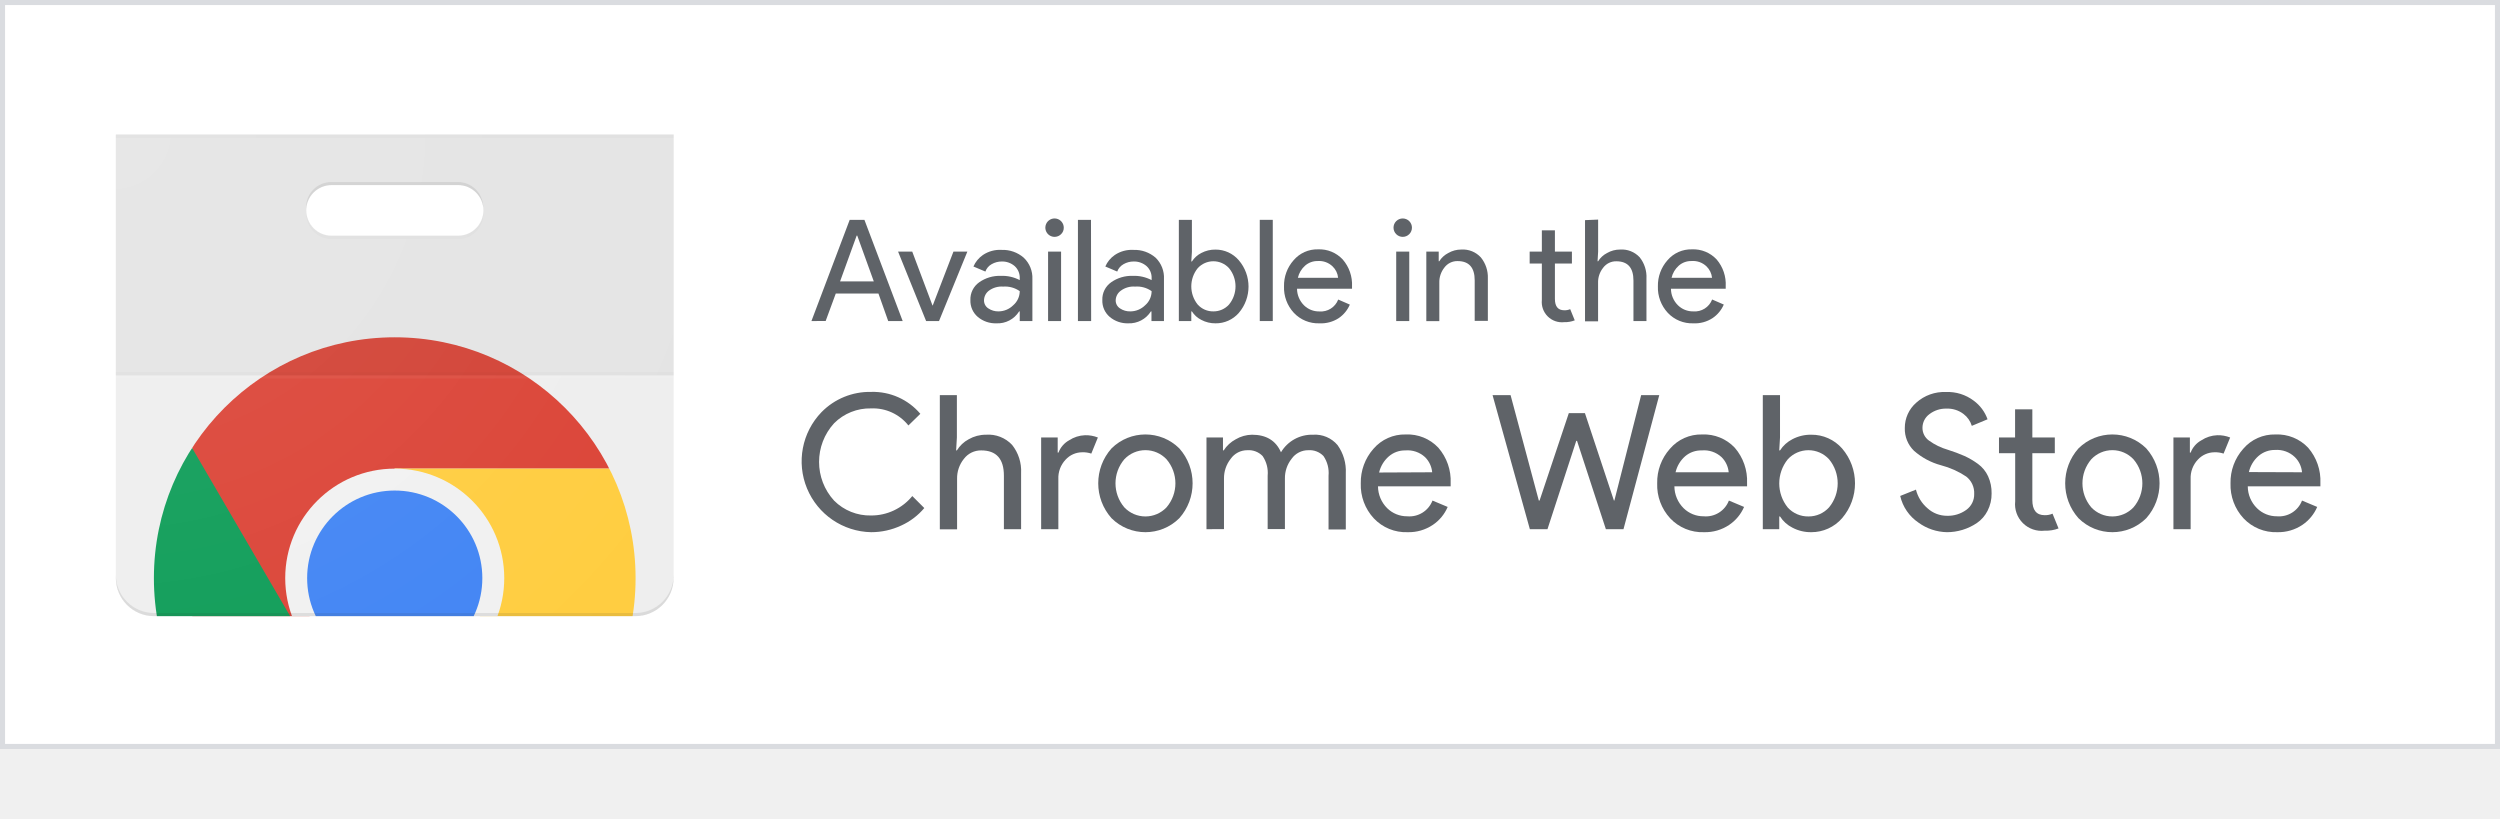
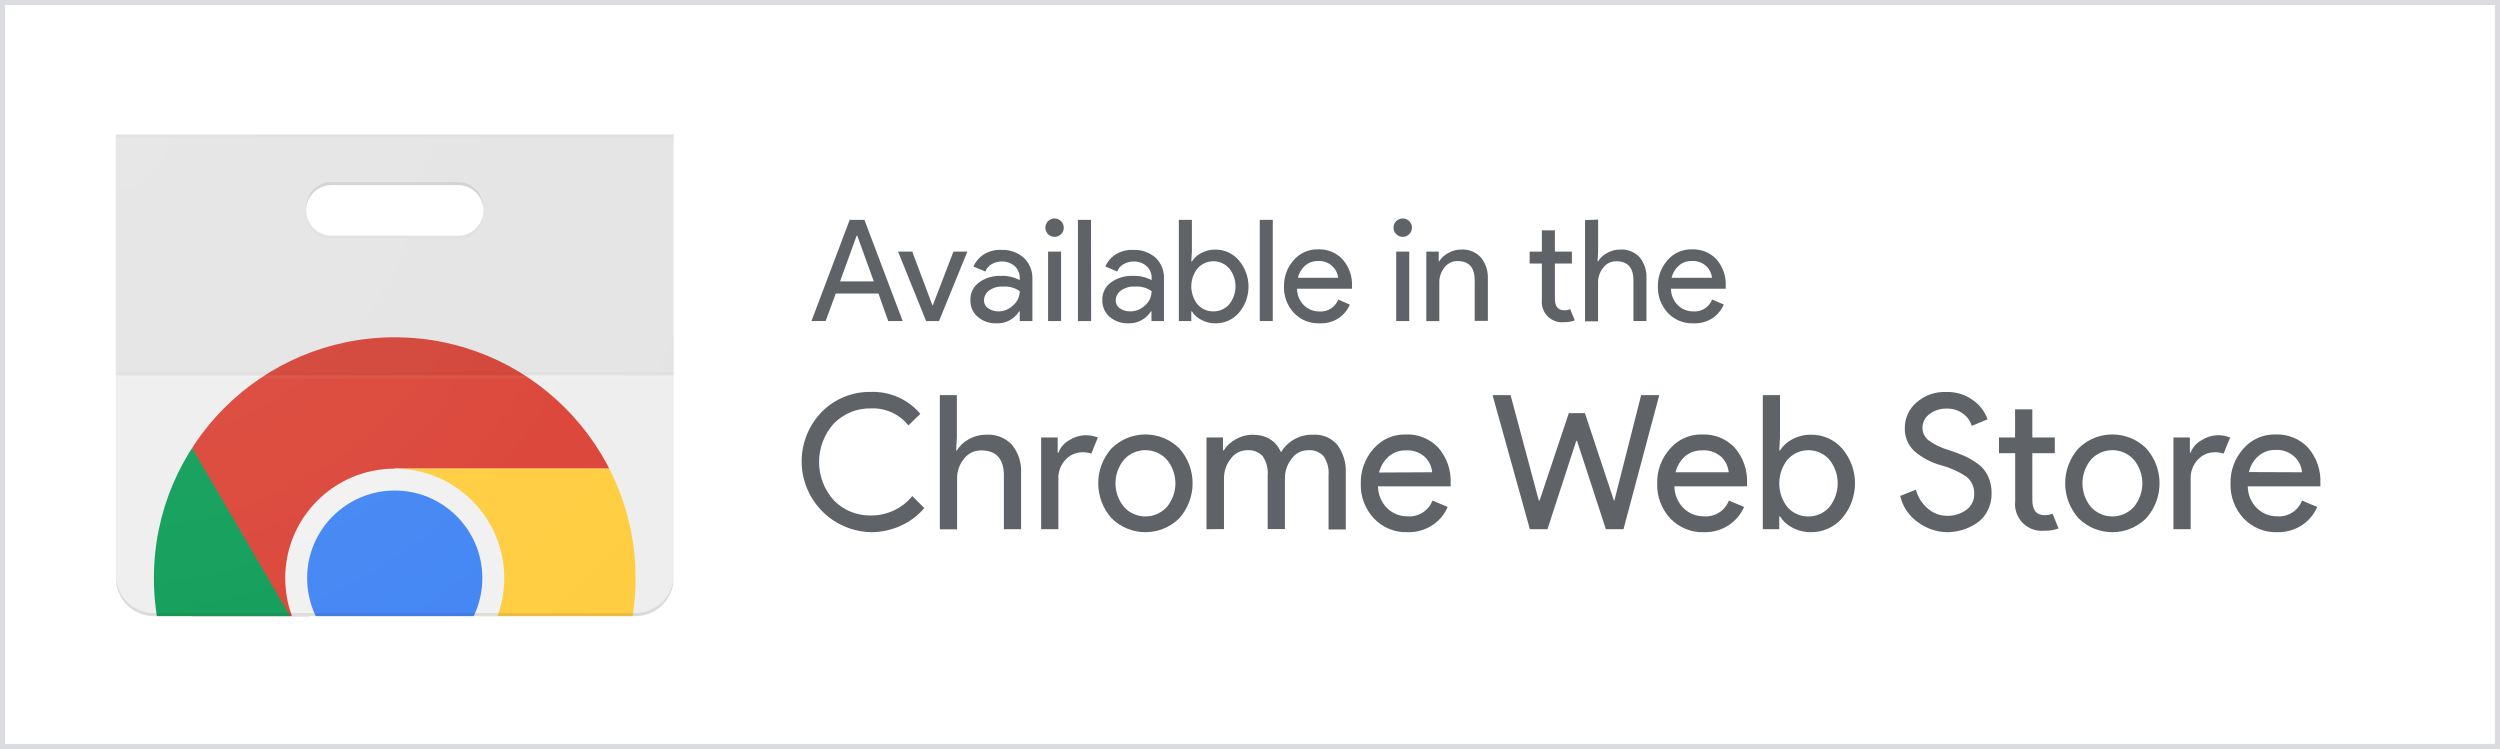
- <svg xmlns="http://www.w3.org/2000/svg" viewBox="0 0 494 161.83">
+ <svg xmlns="http://www.w3.org/2000/svg" viewBox="0 0 494 148">
  <defs>
    <style>.a,.b{fill:none;}.b{clip-path:url(#a);}.c,.p{fill:#fff;}.d{fill:#dadce0;}.e{fill:#5f6368;}.f{clip-path:url(#d);}.g{fill:#eee;}.h{clip-path:url(#g);}.i{fill:#db4437;}.j{fill:#0f9d58;}.k{fill:#ffcd40;}.l{fill:#f1f1f1;}.m{fill:#4285f4;}.n,.o{fill:#212121;}.n,.p{fill-opacity:0.05;}.o{fill-opacity:0.02;}.q{fill:#231f20;fill-opacity:0.1;}.r{fill:url(#i);}</style>
    <clipPath id="a">
      <circle class="a" cx="79" cy="115.24" r="47.59" />
    </clipPath>
    <clipPath id="d" transform="translate(-1 -1)">
      <path class="a" d="M23.89,27.57v87.67a7.54,7.54,0,0,0,7.52,7.51h95.18a7.54,7.54,0,0,0,7.52-7.51V27.57Zm67.63,20h-25a5,5,0,0,1,0-10h25a5,5,0,1,1,0,10Z" />
    </clipPath>
    <clipPath id="g" transform="translate(-1 -1)">
      <circle class="b" cx="79" cy="115.24" r="47.59" />
    </clipPath>
    <radialGradient id="i" cx="91.33" cy="46.35" r="570.08" gradientTransform="matrix(0.25, 0, 0, -0.25, 0.75, 38.75)" gradientUnits="userSpaceOnUse">
      <stop offset="0" stop-color="#fff" stop-opacity="0.1" />
      <stop offset="1" stop-color="#fff" stop-opacity="0" />
    </radialGradient>
  </defs>
  <rect class="c" x="0.5" y="0.5" width="493" height="147" />
  <path class="d" d="M494,2V148H2V2H494m1-1H1V149H495V1Z" transform="translate(-1 -1)" />
  <path class="e" d="M173.13,106.16a14,14,0,0,1-9.8-23.72,13.35,13.35,0,0,1,9.8-4,12.26,12.26,0,0,1,9.73,4.33l-2.36,2.3a8.93,8.93,0,0,0-7.37-3.37,10,10,0,0,0-7.3,2.92,11.33,11.33,0,0,0,0,15.32,10,10,0,0,0,7.3,2.92,10.45,10.45,0,0,0,8.14-3.84l2.37,2.37a12.9,12.9,0,0,1-4.55,3.45A14,14,0,0,1,173.13,106.16Z" transform="translate(-1 -1)" />
  <path class="e" d="M190.08,79.08v8.36L189.93,90h.15a6.06,6.06,0,0,1,2.33-2.2,6.78,6.78,0,0,1,3.4-.9A6.42,6.42,0,0,1,201,88.92a8.25,8.25,0,0,1,1.77,5.55v11.1h-3.4V95q0-5-4.48-5a4.21,4.21,0,0,0-3.44,1.69,6.08,6.08,0,0,0-1.33,3.9v10h-3.41V79.08Z" transform="translate(-1 -1)" />
  <path class="e" d="M210.13,105.57h-3.4V87.44H210v3h.15A4.66,4.66,0,0,1,212.26,88a6.12,6.12,0,0,1,3.13-1,6.4,6.4,0,0,1,2.55.45l-1.3,3.18a5.14,5.14,0,0,0-1.81-.26,4.46,4.46,0,0,0-3.27,1.46,5.26,5.26,0,0,0-1.43,3.83Z" transform="translate(-1 -1)" />
  <path class="e" d="M220.64,89.6a9.52,9.52,0,0,1,13.39,0,10.37,10.37,0,0,1,0,13.8,9.5,9.5,0,0,1-13.39,0,10.37,10.37,0,0,1,0-13.8Zm2.53,11.66a5.74,5.74,0,0,0,8.33,0,7.3,7.3,0,0,0,0-9.51,5.72,5.72,0,0,0-8.33,0,7.34,7.34,0,0,0,0,9.51Z" transform="translate(-1 -1)" />
  <path class="e" d="M239.4,105.57V87.44h3.26V90h.14a6.41,6.41,0,0,1,2.39-2.2,6.51,6.51,0,0,1,3.2-.9q4.22,0,5.73,3.47a7.11,7.11,0,0,1,6.33-3.47,5.81,5.81,0,0,1,4.85,2.05,8.77,8.77,0,0,1,1.63,5.57v11.1h-3.41V95a5.92,5.92,0,0,0-1-3.89,3.8,3.8,0,0,0-3-1.15,4,4,0,0,0-3.31,1.71,6.15,6.15,0,0,0-1.31,3.88v10h-3.41V95a5.92,5.92,0,0,0-1-3.89,3.82,3.82,0,0,0-3-1.15,4,4,0,0,0-3.31,1.71,6.16,6.16,0,0,0-1.32,3.88v10Z" transform="translate(-1 -1)" />
  <path class="e" d="M279.14,106.16a8.72,8.72,0,0,1-6.68-2.74,9.67,9.67,0,0,1-2.57-6.92,10,10,0,0,1,2.49-6.8,8.13,8.13,0,0,1,6.39-2.85,8.34,8.34,0,0,1,6.45,2.62,10,10,0,0,1,2.43,7l0,.63H273.29a6.16,6.16,0,0,0,1.83,4.33,5.56,5.56,0,0,0,3.94,1.59,4.88,4.88,0,0,0,5-3.11l3,1.26a8.08,8.08,0,0,1-2.92,3.54A8.49,8.49,0,0,1,279.14,106.16ZM284,94.32a4.83,4.83,0,0,0-1.42-3A5.1,5.1,0,0,0,278.69,90a4.86,4.86,0,0,0-3.27,1.19,6.06,6.06,0,0,0-1.91,3.18Z" transform="translate(-1 -1)" />
  <path class="e" d="M328.87,79.08l-7.07,26.49h-3.48l-5.7-17.46h-.15l-5.69,17.46H303.3l-7.37-26.49h3.56l5.58,20.83h.15L311,82.63h3.18l5.73,17.28H320l5.29-20.83Z" transform="translate(-1 -1)" />
  <path class="e" d="M337.71,106.16a8.72,8.72,0,0,1-6.68-2.74,9.67,9.67,0,0,1-2.57-6.92,9.94,9.94,0,0,1,2.5-6.8,8.09,8.09,0,0,1,6.38-2.85,8.34,8.34,0,0,1,6.45,2.62,10,10,0,0,1,2.43,7l0,.63H331.86a6.16,6.16,0,0,0,1.83,4.33,5.58,5.58,0,0,0,3.94,1.59,4.87,4.87,0,0,0,5-3.11l3,1.26a8.17,8.17,0,0,1-2.93,3.54A8.47,8.47,0,0,1,337.71,106.16Zm4.88-11.84a4.83,4.83,0,0,0-1.42-3A5.1,5.1,0,0,0,337.26,90,4.88,4.88,0,0,0,334,91.14a6.06,6.06,0,0,0-1.91,3.18Z" transform="translate(-1 -1)" />
  <path class="e" d="M358.91,106.16a7.75,7.75,0,0,1-3.72-.89,6.22,6.22,0,0,1-2.46-2.22h-.15v2.52h-3.25V79.08h3.4v8.36L352.58,90h.15a6.37,6.37,0,0,1,2.46-2.22,7.74,7.74,0,0,1,3.72-.88A8,8,0,0,1,365,89.62a10.57,10.57,0,0,1,0,13.77A8,8,0,0,1,358.91,106.16Zm-.56-3.11a5.42,5.42,0,0,0,4.07-1.79,7.47,7.47,0,0,0,0-9.51,5.53,5.53,0,0,0-8.15,0,7.59,7.59,0,0,0,0,9.55A5.42,5.42,0,0,0,358.35,103.05Z" transform="translate(-1 -1)" />
  <path class="e" d="M385.73,106.16a9.88,9.88,0,0,1-5.64-1.89A8.72,8.72,0,0,1,376.48,99l3.11-1.25a7.11,7.11,0,0,0,2.28,3.68,5.69,5.69,0,0,0,3.86,1.49,6.19,6.19,0,0,0,3.8-1.16,3.75,3.75,0,0,0,1.57-3.16,4.1,4.1,0,0,0-1.57-3.43,16.55,16.55,0,0,0-5-2.24,13.28,13.28,0,0,1-5.33-2.86,6,6,0,0,1-1.81-4.5,6.57,6.57,0,0,1,2.26-5,8.28,8.28,0,0,1,5.88-2.11A8.51,8.51,0,0,1,391,80.17a7.77,7.77,0,0,1,2.74,3.68l-3.11,1.3A4.62,4.62,0,0,0,389,82.81a5.23,5.23,0,0,0-3.39-1.07,5.32,5.32,0,0,0-3.35,1.09,3.35,3.35,0,0,0-1.38,2.72,3.08,3.08,0,0,0,1.27,2.5,12.17,12.17,0,0,0,3.76,1.83,32.06,32.06,0,0,1,3.27,1.22,15.59,15.59,0,0,1,2.67,1.57,6.23,6.23,0,0,1,2,2.45,7.82,7.82,0,0,1,.69,3.38,7.3,7.3,0,0,1-.8,3.44,6.43,6.43,0,0,1-2.11,2.41,10.57,10.57,0,0,1-5.94,1.81Z" transform="translate(-1 -1)" />
  <path class="e" d="M405.05,105.86a5.26,5.26,0,0,1-5.85-5.8V90.55H396V87.44h3.18V81.89h3.41v5.55h4.44v3.11h-4.44V99.8c0,2,.81,3,2.44,3a3.6,3.6,0,0,0,1.55-.3l1.19,2.92A6.93,6.93,0,0,1,405.05,105.86Z" transform="translate(-1 -1)" />
  <path class="e" d="M411.71,89.6a9.52,9.52,0,0,1,13.39,0,10.37,10.37,0,0,1,0,13.8,9.5,9.5,0,0,1-13.39,0,10.37,10.37,0,0,1,0-13.8Zm2.53,11.66a5.74,5.74,0,0,0,8.33,0,7.3,7.3,0,0,0,0-9.51,5.72,5.72,0,0,0-8.33,0,7.34,7.34,0,0,0,0,9.51Z" transform="translate(-1 -1)" />
  <path class="e" d="M433.87,105.57h-3.4V87.44h3.25v3h.15A4.62,4.62,0,0,1,436,88a6.09,6.09,0,0,1,3.12-1,6.41,6.41,0,0,1,2.56.45l-1.3,3.18a5.18,5.18,0,0,0-1.81-.26,4.48,4.48,0,0,0-3.28,1.46,5.26,5.26,0,0,0-1.42,3.83Z" transform="translate(-1 -1)" />
  <path class="e" d="M451,106.16a8.74,8.74,0,0,1-6.68-2.74,9.71,9.71,0,0,1-2.57-6.92,9.94,9.94,0,0,1,2.5-6.8,8.09,8.09,0,0,1,6.38-2.85,8.37,8.37,0,0,1,6.46,2.62,10,10,0,0,1,2.42,7l0,.63H445.16a6.08,6.08,0,0,0,1.83,4.33,5.54,5.54,0,0,0,3.94,1.59,4.86,4.86,0,0,0,4.95-3.11l3,1.26a8.15,8.15,0,0,1-2.92,3.54A8.52,8.52,0,0,1,451,106.16Zm4.88-11.84a4.77,4.77,0,0,0-1.42-3,5.09,5.09,0,0,0-3.9-1.41,4.91,4.91,0,0,0-3.28,1.19,6,6,0,0,0-1.9,3.18Z" transform="translate(-1 -1)" />
  <path class="e" d="M161.34,64.44l7.56-20h2.91l7.56,20h-2.86L174.58,59h-8.43l-2,5.43ZM167,56.6h6.66l-3.27-9.05h-.11Z" transform="translate(-1 -1)" />
  <path class="e" d="M184,64.44l-5.54-13.72h2.8l4,10.64h.05l4.09-10.64h2.75l-5.6,13.72Z" transform="translate(-1 -1)" />
  <path class="e" d="M197.88,64.89a5.43,5.43,0,0,1-3.66-1.26,4.18,4.18,0,0,1-1.47-3.34,4.11,4.11,0,0,1,1.74-3.51,7,7,0,0,1,4.28-1.27,7.43,7.43,0,0,1,3.73.84V56a3.08,3.08,0,0,0-1-2.42,3.76,3.76,0,0,0-2.55-.91,4,4,0,0,0-2,.53,2.71,2.71,0,0,0-1.24,1.46l-2.36-1a5.4,5.4,0,0,1,1.88-2.28,6,6,0,0,1,3.7-1,6.3,6.3,0,0,1,4.36,1.54A5.49,5.49,0,0,1,205,56.15v8.29H202.5V62.53h-.12A5,5,0,0,1,197.88,64.89Zm.42-2.36a4.14,4.14,0,0,0,2.89-1.19,3.69,3.69,0,0,0,1.31-2.81,5.07,5.07,0,0,0-3.28-.9,4.23,4.23,0,0,0-2.83.82,2.44,2.44,0,0,0-.95,1.9,1.85,1.85,0,0,0,.87,1.6A3.47,3.47,0,0,0,198.3,62.53Z" transform="translate(-1 -1)" />
  <path class="e" d="M210.67,47.27A1.82,1.82,0,1,1,211.2,46,1.73,1.73,0,0,1,210.67,47.27Zm0,17.17H208.1V50.72h2.57Z" transform="translate(-1 -1)" />
  <path class="e" d="M216.61,64.44H214v-20h2.58Z" transform="translate(-1 -1)" />
  <path class="e" d="M223.94,64.89a5.42,5.42,0,0,1-3.65-1.26,4.18,4.18,0,0,1-1.47-3.34,4.11,4.11,0,0,1,1.74-3.51,7,7,0,0,1,4.28-1.27,7.37,7.37,0,0,1,3.72.84V56a3.07,3.07,0,0,0-1-2.42,3.76,3.76,0,0,0-2.55-.91,4,4,0,0,0-2,.53,2.77,2.77,0,0,0-1.25,1.46l-2.35-1a5.32,5.32,0,0,1,1.88-2.28,6,6,0,0,1,3.69-1,6.32,6.32,0,0,1,4.37,1.54A5.49,5.49,0,0,1,231,56.15v8.29h-2.47V62.53h-.11A5.06,5.06,0,0,1,223.94,64.89Zm.42-2.36a4.16,4.16,0,0,0,2.9-1.19,3.68,3.68,0,0,0,1.3-2.81,5,5,0,0,0-3.27-.9,4.21,4.21,0,0,0-2.83.82,2.41,2.41,0,0,0-1,1.9,1.85,1.85,0,0,0,.87,1.6A3.44,3.44,0,0,0,224.36,62.53Z" transform="translate(-1 -1)" />
  <path class="e" d="M241.19,64.89a5.81,5.81,0,0,1-2.81-.68,4.63,4.63,0,0,1-1.86-1.68h-.12v1.91h-2.46v-20h2.58v6.33l-.12,1.9h.12a4.78,4.78,0,0,1,1.86-1.68,5.81,5.81,0,0,1,2.81-.67,6,6,0,0,1,4.59,2.1,8,8,0,0,1,0,10.42A6,6,0,0,1,241.19,64.89Zm-.42-2.36a4.1,4.1,0,0,0,3.08-1.35,5.67,5.67,0,0,0,0-7.2,4.19,4.19,0,0,0-6.17,0,5.73,5.73,0,0,0,0,7.22A4.08,4.08,0,0,0,240.77,62.53Z" transform="translate(-1 -1)" />
  <path class="e" d="M252.5,64.44h-2.57v-20h2.57Z" transform="translate(-1 -1)" />
  <path class="e" d="M261.72,64.89a6.6,6.6,0,0,1-5.06-2.08,7.31,7.31,0,0,1-1.94-5.23,7.53,7.53,0,0,1,1.89-5.15,6.13,6.13,0,0,1,4.83-2.16,6.3,6.3,0,0,1,4.88,2,7.55,7.55,0,0,1,1.84,5.32l0,.47H257.29a4.67,4.67,0,0,0,1.39,3.28,4.2,4.2,0,0,0,3,1.2,3.68,3.68,0,0,0,3.75-2.35l2.3,1a6.19,6.19,0,0,1-2.21,2.68A6.43,6.43,0,0,1,261.72,64.89Zm3.69-9a3.57,3.57,0,0,0-1.08-2.24,3.83,3.83,0,0,0-2.95-1.07,3.69,3.69,0,0,0-2.48.9,4.57,4.57,0,0,0-1.44,2.41Z" transform="translate(-1 -1)" />
  <path class="e" d="M279.47,47.27a1.82,1.82,0,0,1-2.58-2.57,1.83,1.83,0,0,1,2.58,0,1.82,1.82,0,0,1,0,2.57Zm0,17.17h-2.58V50.72h2.58Z" transform="translate(-1 -1)" />
  <path class="e" d="M285.29,50.72v1.9h.11A4.53,4.53,0,0,1,287.17,51a5.08,5.08,0,0,1,2.57-.69,4.82,4.82,0,0,1,3.89,1.57A6.2,6.2,0,0,1,295,56v8.4H292.4v-8q0-3.81-3.39-3.81a3.17,3.17,0,0,0-2.6,1.28,4.63,4.63,0,0,0-1,3v7.59h-2.57V50.72Z" transform="translate(-1 -1)" />
  <path class="e" d="M310.1,64.66a4,4,0,0,1-4.43-4.39v-7.2h-2.41V50.72h2.41v-4.2h2.58v4.2h3.36v2.35h-3.36v7c0,1.49.62,2.24,1.85,2.24a2.72,2.72,0,0,0,1.17-.22l.9,2.21A5.26,5.26,0,0,1,310.1,64.66Z" transform="translate(-1 -1)" />
  <path class="e" d="M316.79,44.39v6.33l-.11,1.9h.11A4.5,4.5,0,0,1,318.55,51a5.09,5.09,0,0,1,2.58-.69A4.83,4.83,0,0,1,325,51.84a6.19,6.19,0,0,1,1.34,4.2v8.4h-2.57v-8q0-3.81-3.39-3.81a3.17,3.17,0,0,0-2.6,1.28,4.57,4.57,0,0,0-1,3v7.59h-2.58v-20Z" transform="translate(-1 -1)" />
  <path class="e" d="M335.6,64.89a6.59,6.59,0,0,1-5.05-2.08,7.32,7.32,0,0,1-1.95-5.23,7.53,7.53,0,0,1,1.89-5.15,6.13,6.13,0,0,1,4.83-2.16,6.31,6.31,0,0,1,4.89,2A7.54,7.54,0,0,1,342,57.58l0,.47H331.18a4.63,4.63,0,0,0,1.39,3.28,4.2,4.2,0,0,0,3,1.2,3.68,3.68,0,0,0,3.75-2.35l2.3,1a6.15,6.15,0,0,1-2.22,2.68A6.39,6.39,0,0,1,335.6,64.89Zm3.7-9a3.68,3.68,0,0,0-1.08-2.24,3.85,3.85,0,0,0-3-1.07,3.69,3.69,0,0,0-2.48.9,4.57,4.57,0,0,0-1.44,2.41Z" transform="translate(-1 -1)" />
  <g class="f">
    <path class="g" d="M23.89,27.57H134.11v95.18H23.89Z" transform="translate(-1 -1)" />
  </g>
  <g class="f">
    <path class="c" d="M91.52,37.59h-25a5,5,0,0,0,0,10h25a5,5,0,1,0,0-10Z" transform="translate(-1 -1)" />
  </g>
  <g class="f">
    <g class="h">
      <path class="i" d="M39,67.65v58.4H60.26L79,93.6h47.59V67.65Zm0,0v58.4H60.26L79,93.6h47.59V67.65Z" transform="translate(-1 -1)" />
      <path class="j" d="M31.41,162.83h45.3l21-21V126.06H60.26L31.41,76.57Zm0,0h45.3l21-21V126.06H60.26L31.41,76.57Z" transform="translate(-1 -1)" />
      <path class="k" d="M79,93.6l18.74,32.45-21,36.78h49.88V93.6Zm0,0,18.74,32.45-21,36.78h49.88V93.6Z" transform="translate(-1 -1)" />
      <circle class="l" cx="78" cy="114.24" r="21.64" />
      <circle class="m" cx="78" cy="114.24" r="17.31" />
    </g>
    <g class="f">
      <path class="n" d="M23.89,27.57H134.11V75.16H23.89Z" transform="translate(-1 -1)" />
    </g>
    <path class="o" d="M23.89,74.54H134.11v.62H23.89Z" transform="translate(-1 -1)" />
    <path class="p" d="M23.89,75.16H134.11v.63H23.89Z" transform="translate(-1 -1)" />
    <path class="o" d="M91.52,47.61h-25a5,5,0,0,1-5-4.7,1.72,1.72,0,0,0,0,.32,5,5,0,0,0,5,5h25a5,5,0,0,0,5-5,1.72,1.72,0,0,0,0-.32A5,5,0,0,1,91.52,47.61Zm-67.63-20v.63H134.11v-.63Z" transform="translate(-1 -1)" />
    <path class="q" d="M66.48,37.59h25a5,5,0,0,1,5,4.7c0-.11,0-.21,0-.32a5,5,0,0,0-5-5h-25a5,5,0,0,0-5,5,1.72,1.72,0,0,0,0,.32A5,5,0,0,1,66.48,37.59Zm60.11,84.54H31.41a7.54,7.54,0,0,1-7.52-7.52v.63a7.54,7.54,0,0,0,7.52,7.51h95.18a7.54,7.54,0,0,0,7.52-7.51v-.63A7.54,7.54,0,0,1,126.59,122.13Z" transform="translate(-1 -1)" />
    <path class="r" d="M23.89,27.57v87.67a7.54,7.54,0,0,0,7.52,7.51h95.18a7.54,7.54,0,0,0,7.52-7.51V27.57Zm67.63,20h-25a5,5,0,0,1,0-10h25a5,5,0,1,1,0,10Z" transform="translate(-1 -1)" />
    <path class="a" d="M18.89,15.05H139.11V135.28H18.89Z" transform="translate(-1 -1)" />
  </g>
</svg>
